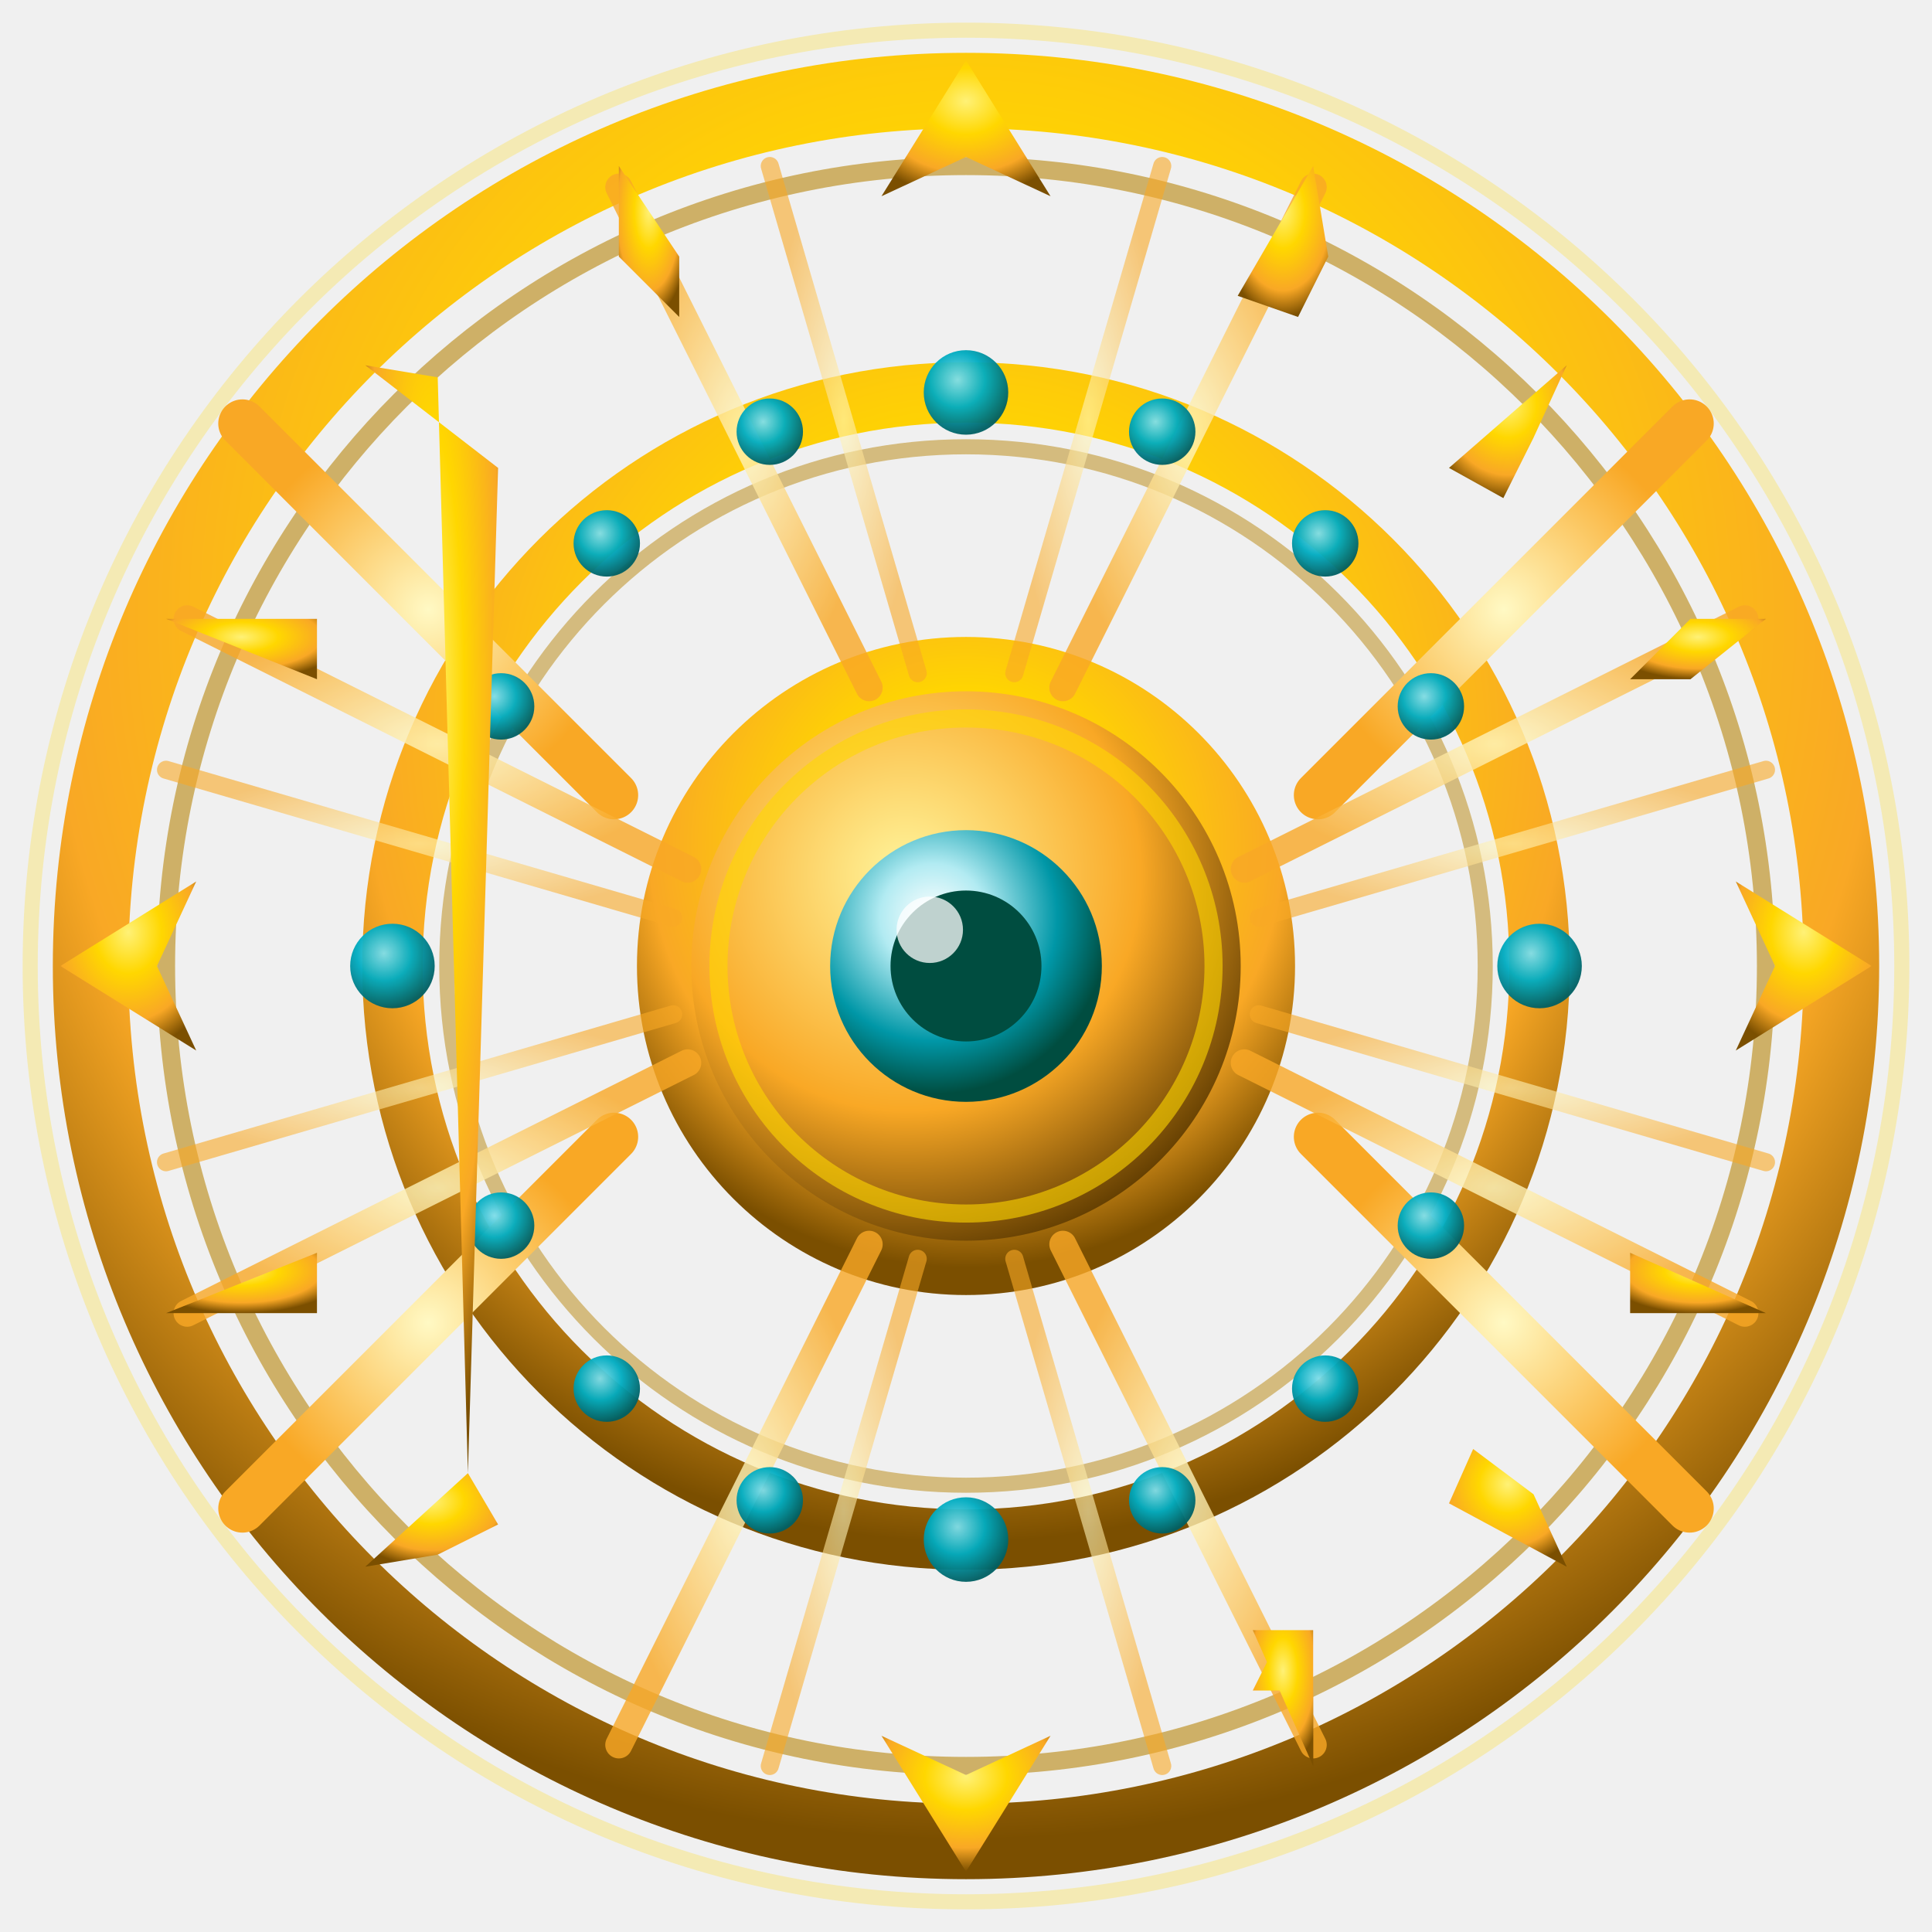
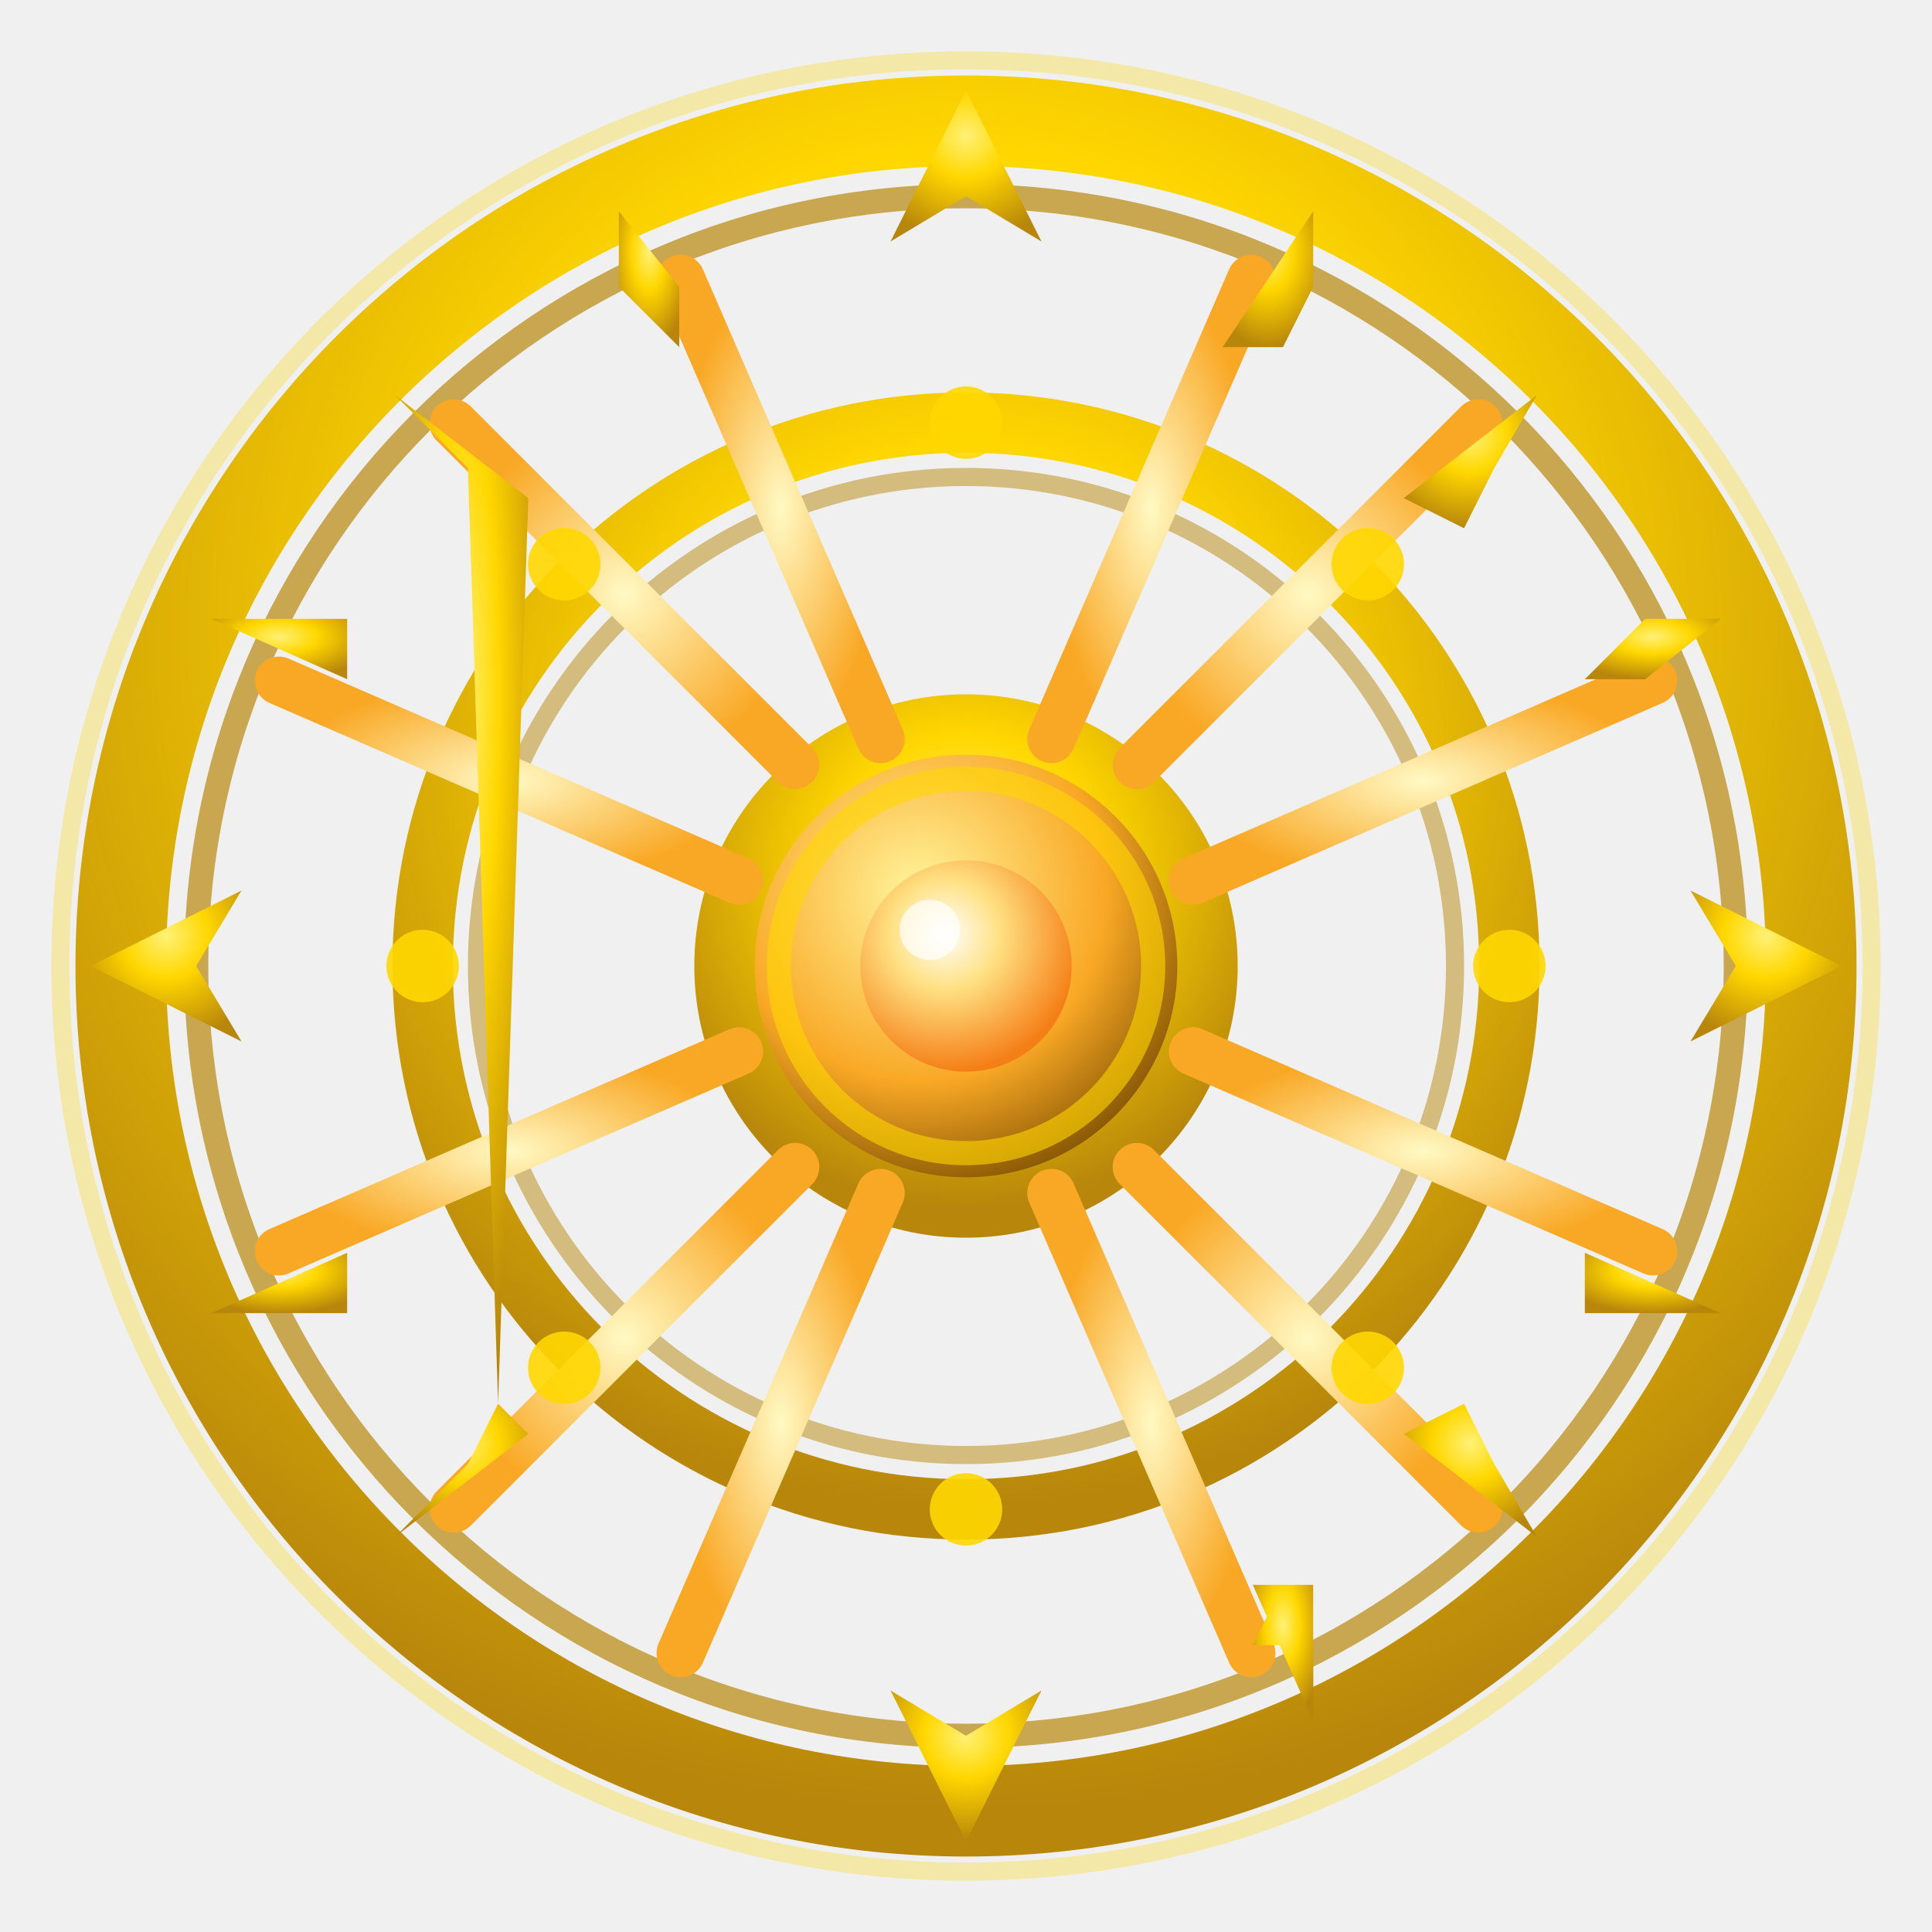
<svg xmlns="http://www.w3.org/2000/svg" width="64" height="64" viewBox="0 0 64 64" fill="none">
+   <circle cx="32" cy="32" r="30" stroke="#FFD700" stroke-width="0.6" fill="none" opacity="0.3" />
+   <circle cx="32" cy="32" r="28" stroke="url(#goldGrad)" stroke-width="3" fill="none" />
+   <circle cx="32" cy="32" r="25.5" stroke="#B8860B" stroke-width="0.8" fill="none" opacity="0.7" />
+   <circle cx="32" cy="32" r="18" stroke="url(#goldGrad)" stroke-width="2" fill="none" />
+   <circle cx="32" cy="32" r="16.2" stroke="#B8860B" stroke-width="0.6" fill="none" opacity="0.5" />
+   <circle cx="32" cy="32" r="8" stroke="url(#goldGrad)" stroke-width="2" fill="url(#hubFill)" />
+   <circle cx="32" cy="32" r="6.2" stroke="#FFD700" stroke-width="0.8" fill="none" opacity="0.6" />
+   <circle cx="32" cy="32" r="3.5" fill="url(#jewelGrad)" />
+   <circle cx="30.8" cy="30.8" r="1" fill="white" fill-opacity="0.7" />
+   <g stroke="url(#spokeGrad)" stroke-width="1.6" stroke-linecap="round">
+     <line x1="32" y1="24" x2="32" y2="8" />
+     <line x1="37.66" y1="25.34" x2="48.97" y2="14.03" />
+     <line x1="40" y1="32" x2="56" y2="32" />
+     <line x1="37.66" y1="38.66" x2="48.97" y2="49.97" />
+     <line x1="32" y1="40" x2="32" y2="56" />
+     <line x1="26.34" y1="38.66" x2="15.03" y2="49.97" />
+     <line x1="24" y1="32" x2="8" y2="32" />
+     <line x1="26.34" y1="25.34" x2="15.03" y2="14.03" />
+     <line x1="34.83" y1="24.48" x2="41.45" y2="9.24" />
+     <line x1="39.52" y1="29.17" x2="54.76" y2="22.55" />
+     <line x1="39.52" y1="34.83" x2="54.76" y2="41.45" />
+     <line x1="34.83" y1="39.52" x2="41.45" y2="54.76" />
+     <line x1="29.17" y1="39.52" x2="22.55" y2="54.76" />
+     <line x1="24.48" y1="34.83" x2="9.24" y2="41.45" />
+     <line x1="24.48" y1="29.17" x2="9.24" y2="22.55" />
+     <line x1="29.17" y1="24.48" x2="22.55" y2="9.24" />
+   </g>
+   <g fill="url(#goldGrad)">
+     <polygon points="32,3  29.5,8  32,6.5  34.5,8" />
+     <polygon points="61,32  56,29.5  57.5,32  56,34.5" />
+     <polygon points="32,61  34.5,56  32,57.5  29.5,56" />
+     <polygon points="3,32   8,34.5   6.5,32   8,29.5" />
+     <polygon points="50.91,13.09  46.5,16.5  48.5,17.5  49.5,15.5" />
+     <polygon points="50.91,50.91  49.5,48.5  48.5,46.5  46.5,47.5" />
+     <polygon points="13.09,50.91  17.5,47.5  16.5,46.5  15.5,48.5" />
+     <polygon points="13.09,13.09  15.5,15.5  16.5,46.5  17.5,16.5" />
+     <polygon points="43.5,7   40.5,11.5  42.5,11.5  43.5,9.5" />
+     <polygon points="57,43.5  52.5,41.5  52.5,43.5  54.5,43.5" />
+     <polygon points="43.5,57  43.5,54.5  41.5,54.5  42.5,52.5" />
+     <polygon points="7,43.5   9.5,43.5   11.5,43.5  11.5,41.5" />
+     <polygon points="7,20.5   11.5,22.5  11.5,20.5  9.5,20.5" />
+     <polygon points="20.5,7   20.5,9.5   22.5,11.5  22.5,9.5" />
+     <polygon points="57,20.5  54.5,20.5  52.5,22.5  54.5,22.5" />
+     <polygon points="43.5,57  41.5,52.5  43.5,52.5  43.5,54.5" />
+   </g>
+   <g fill="#FFD700" opacity="0.9">
+     <circle cx="32" cy="14" r="1.2" />
+     <circle cx="45.31" cy="18.69" r="1.2" />
+     <circle cx="50" cy="32" r="1.2" />
+     <circle cx="45.31" cy="45.31" r="1.2" />
+     <circle cx="32" cy="50" r="1.2" />
+     <circle cx="18.69" cy="45.31" r="1.2" />
+     <circle cx="14" cy="32" r="1.2" />
+     <circle cx="18.69" cy="18.69" r="1.2" />
+   </g>
  <defs>
-     <radialGradient id="g1" cx="50%" cy="30%" r="70%">
+     <radialGradient id="goldGrad" cx="50%" cy="30%" r="70%">
      <stop offset="0%" stop-color="#FFF176" />
-       <stop offset="35%" stop-color="#FFD700" />
-       <stop offset="75%" stop-color="#F9A825" />
-       <stop offset="100%" stop-color="#7B4F00" />
+       <stop offset="40%" stop-color="#FFD700" />
+       <stop offset="100%" stop-color="#B8860B" />
    </radialGradient>
-     <radialGradient id="g2" cx="50%" cy="50%" r="50%">
+     <radialGradient id="spokeGrad" cx="50%" cy="50%" r="50%">
      <stop offset="0%" stop-color="#FFF9C4" />
      <stop offset="100%" stop-color="#F9A825" />
    </radialGradient>
-     <radialGradient id="hub" cx="40%" cy="35%" r="65%">
+     <radialGradient id="hubFill" cx="40%" cy="35%" r="65%">
      <stop offset="0%" stop-color="#FFF59D" />
      <stop offset="60%" stop-color="#F9A825" />
-       <stop offset="100%" stop-color="#5D3A00" />
+       <stop offset="100%" stop-color="#7B4F00" />
    </radialGradient>
-     <radialGradient id="jewel" cx="38%" cy="32%" r="65%">
+     <radialGradient id="jewelGrad" cx="40%" cy="35%" r="65%">
      <stop offset="0%" stop-color="#ffffff" />
-       <stop offset="30%" stop-color="#B2EBF2" />
-       <stop offset="70%" stop-color="#0097A7" />
-       <stop offset="100%" stop-color="#004D40" />
-     </radialGradient>
-     <radialGradient id="eye1" cx="40%" cy="35%" r="65%">
-       <stop offset="0%" stop-color="#80DEEA" />
-       <stop offset="50%" stop-color="#00ACC1" />
-       <stop offset="100%" stop-color="#006064" />
+       <stop offset="40%" stop-color="#FFE082" />
+       <stop offset="100%" stop-color="#F57F17" />
    </radialGradient>
  </defs>
-   <circle cx="32" cy="32" r="31" stroke="#FFD700" stroke-width="0.5" fill="none" opacity="0.25" />
-   <circle cx="32" cy="32" r="29" stroke="url(#g1)" stroke-width="2.5" fill="none" />
-   <circle cx="32" cy="32" r="26.5" stroke="#B8860B" stroke-width="0.6" fill="none" opacity="0.6" />
-   <circle cx="32" cy="32" r="19" stroke="url(#g1)" stroke-width="2" fill="none" />
-   <circle cx="32" cy="32" r="17.2" stroke="#B8860B" stroke-width="0.5" fill="none" opacity="0.5" />
-   <circle cx="32" cy="32" r="10" stroke="url(#g1)" stroke-width="1.8" fill="url(#hub)" />
-   <circle cx="32" cy="32" r="8.2" stroke="#FFD700" stroke-width="0.6" fill="none" opacity="0.6" />
-   <circle cx="32" cy="32" r="4.5" fill="url(#jewel)" />
-   <circle cx="32" cy="32" r="2.5" fill="#004D40" />
-   <circle cx="30.8" cy="30.8" r="1.1" fill="white" fill-opacity="0.75" />
-   <g stroke="url(#g2)" stroke-linecap="round">
-     <line x1="32" y1="22" x2="32" y2="4" stroke-width="1.6" />
-     <line x1="43.66" y1="26.34" x2="55.97" y2="14.03" stroke-width="1.6" />
-     <line x1="42" y1="32" x2="60" y2="32" stroke-width="1.6" />
-     <line x1="43.66" y1="37.66" x2="55.97" y2="49.97" stroke-width="1.6" />
-     <line x1="32" y1="42" x2="32" y2="60" stroke-width="1.6" />
-     <line x1="20.34" y1="37.66" x2="8.03" y2="49.97" stroke-width="1.6" />
-     <line x1="22" y1="32" x2="4" y2="32" stroke-width="1.6" />
-     <line x1="20.34" y1="26.34" x2="8.03" y2="14.03" stroke-width="1.6" />
-     <line x1="35.21" y1="22.78" x2="43.5" y2="6.2" stroke-width="0.9" opacity="0.8" />
-     <line x1="41.22" y1="28.79" x2="57.8" y2="20.5" stroke-width="0.9" opacity="0.8" />
-     <line x1="41.22" y1="35.21" x2="57.8" y2="43.5" stroke-width="0.9" opacity="0.8" />
-     <line x1="35.21" y1="41.22" x2="43.5" y2="57.8" stroke-width="0.9" opacity="0.8" />
-     <line x1="28.79" y1="41.22" x2="20.5" y2="57.8" stroke-width="0.9" opacity="0.8" />
-     <line x1="22.78" y1="35.21" x2="6.2" y2="43.5" stroke-width="0.9" opacity="0.8" />
-     <line x1="22.78" y1="28.79" x2="6.2" y2="20.5" stroke-width="0.9" opacity="0.8" />
-     <line x1="28.79" y1="22.78" x2="20.5" y2="6.2" stroke-width="0.9" opacity="0.8" />
-     <line x1="33.6" y1="22.3" x2="38.5" y2="5.5" stroke-width="0.6" opacity="0.6" />
-     <line x1="41.7" y1="30.4" x2="58.5" y2="25.5" stroke-width="0.6" opacity="0.6" />
-     <line x1="41.7" y1="33.6" x2="58.5" y2="38.5" stroke-width="0.6" opacity="0.6" />
-     <line x1="33.6" y1="41.7" x2="38.5" y2="58.5" stroke-width="0.6" opacity="0.6" />
-     <line x1="30.4" y1="41.7" x2="25.5" y2="58.5" stroke-width="0.6" opacity="0.6" />
-     <line x1="22.3" y1="33.6" x2="5.5" y2="38.5" stroke-width="0.6" opacity="0.6" />
-     <line x1="22.3" y1="30.4" x2="5.5" y2="25.5" stroke-width="0.6" opacity="0.6" />
-     <line x1="30.4" y1="22.3" x2="25.5" y2="5.5" stroke-width="0.6" opacity="0.6" />
-   </g>
-   <g fill="url(#eye1)" opacity="0.95">
-     <circle cx="32" cy="13" r="1.4" />
-     <circle cx="38.5" cy="14.3" r="1.1" />
-     <circle cx="43.9" cy="18" r="1.1" />
-     <circle cx="47.4" cy="23.4" r="1.1" />
-     <circle cx="51" cy="32" r="1.4" />
-     <circle cx="47.4" cy="40.6" r="1.1" />
-     <circle cx="43.9" cy="46" r="1.1" />
-     <circle cx="38.5" cy="49.7" r="1.1" />
-     <circle cx="32" cy="51" r="1.4" />
-     <circle cx="25.5" cy="49.7" r="1.1" />
-     <circle cx="20.1" cy="46" r="1.1" />
-     <circle cx="16.6" cy="40.6" r="1.1" />
-     <circle cx="13" cy="32" r="1.4" />
-     <circle cx="16.6" cy="23.4" r="1.1" />
-     <circle cx="20.1" cy="18" r="1.1" />
-     <circle cx="25.5" cy="14.3" r="1.1" />
-   </g>
-   <g fill="url(#g1)">
-     <polygon points="32,2    29.2,6.5   32,5.2   34.8,6.5" />
-     <polygon points="62,32   57.5,29.2  58.8,32  57.5,34.8" />
-     <polygon points="32,62   34.8,57.5  32,58.8  29.2,57.5" />
-     <polygon points="2,32    6.5,34.8   5.2,32   6.5,29.2" />
-     <polygon points="51.9,12.1  48,15.5  49.8,16.5  50.8,14.5" />
-     <polygon points="51.9,51.9  50.8,49.5 48.8,48   48,49.8" />
-     <polygon points="12.1,51.9  15.5,48.8 16.5,50.5  14.5,51.5" />
-     <polygon points="12.1,12.1  14.5,12.5 15.5,48.8  16.5,15.5" />
-     <polygon points="43.5,5.5   41,9.8   43,10.5  44,8.5" />
-     <polygon points="58.5,43.5  54,41.5  54,43.5  56,43.5" />
-     <polygon points="43.5,58.5  43.5,56  41.5,56  42.5,54" />
-     <polygon points="5.5,43.5   8.5,43.5  10.5,43.5 10.5,41.5" />
-     <polygon points="5.5,20.5   10.5,22.5 10.5,20.5 8.5,20.5" />
-     <polygon points="20.5,5.5   20.5,8.5  22.5,10.5 22.5,8.5" />
-     <polygon points="58.5,20.5  56,20.5  54,22.5  56,22.5" />
-     <polygon points="43.5,58.5  41.5,54  43.5,54  43.5,56" />
-   </g>
</svg>
